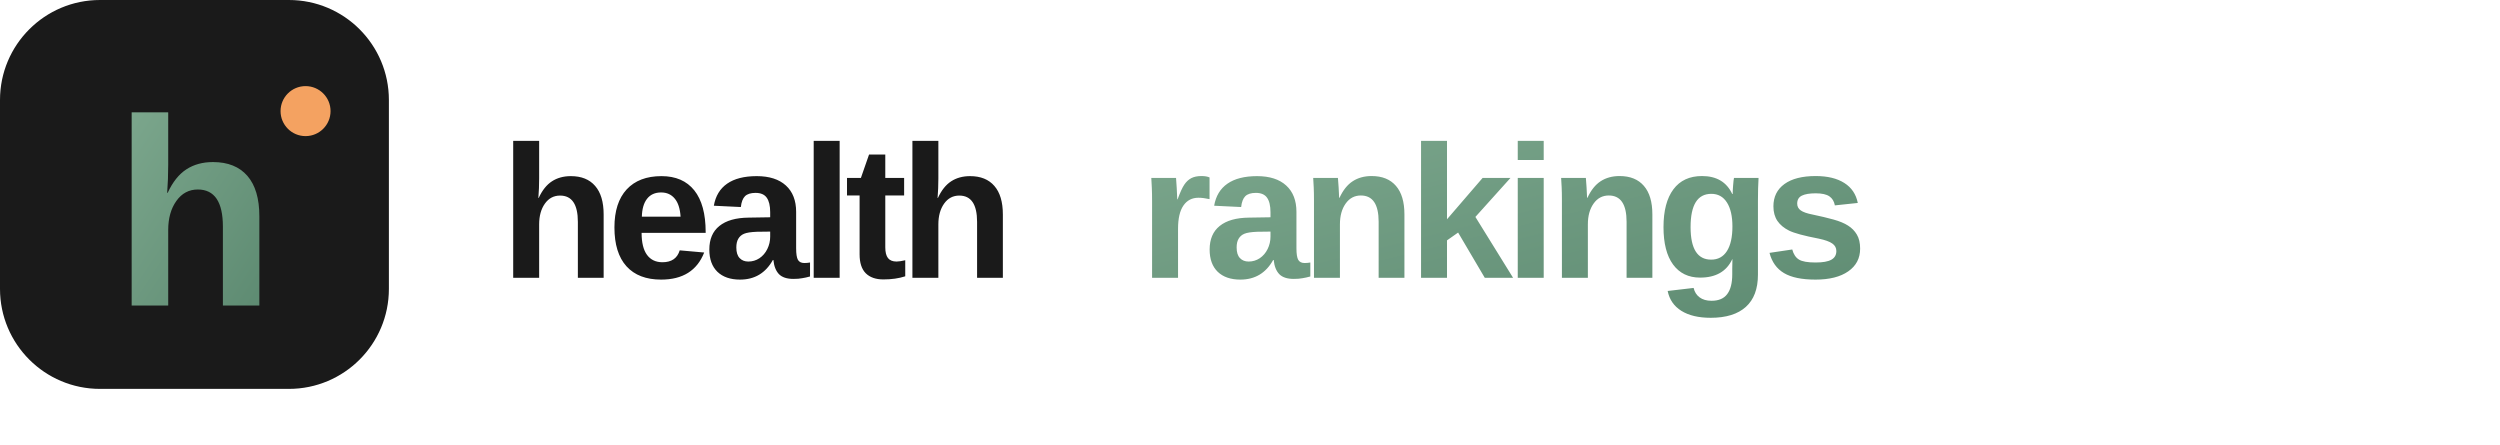
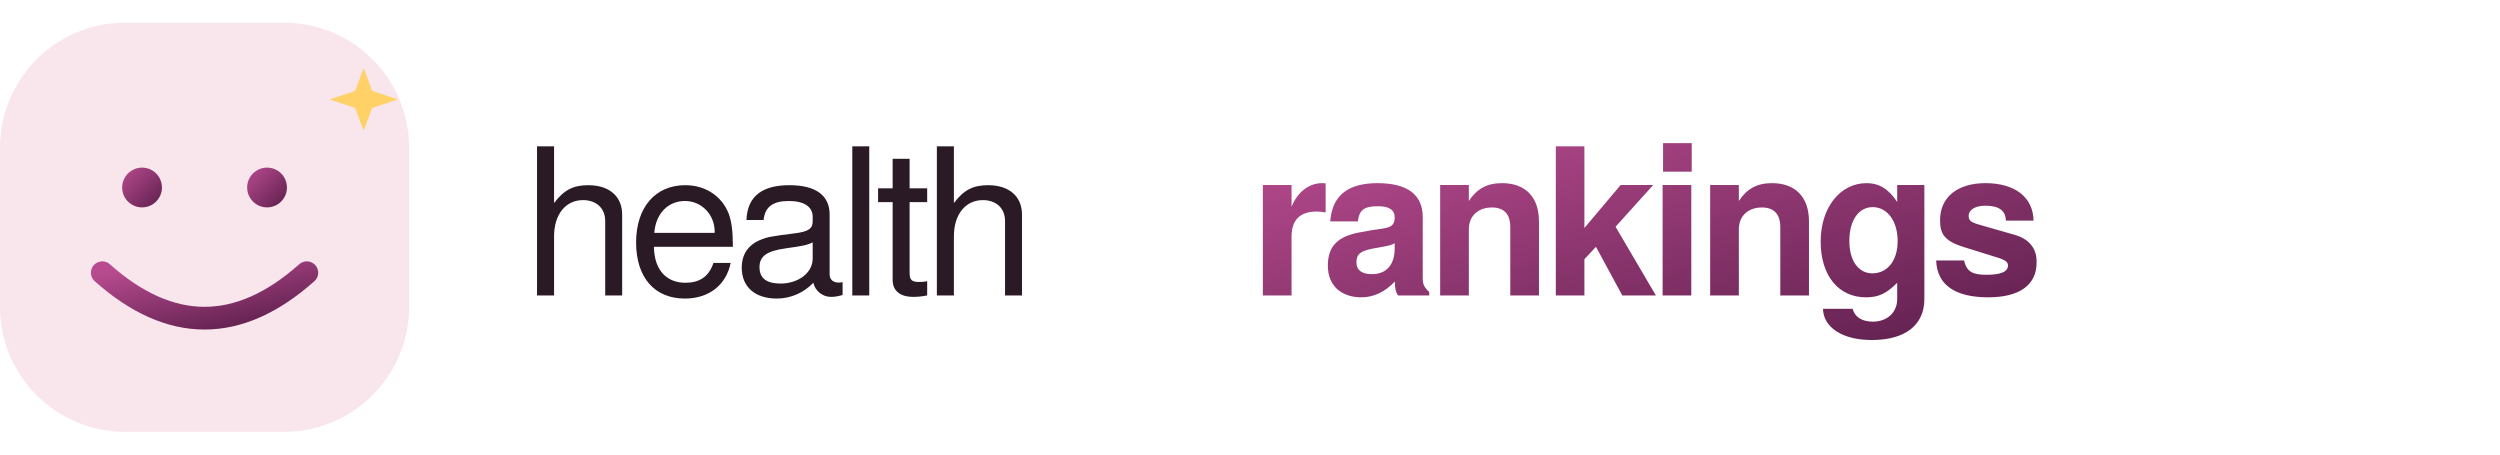
- <svg xmlns="http://www.w3.org/2000/svg" viewBox="0 0 450 80" width="450" height="80" role="img" aria-label="HealthRankings">
+ <svg xmlns="http://www.w3.org/2000/svg" viewBox="0 0 440 80" width="440" height="80" role="img" aria-label="HealthRankings">
  <defs>
-     <linearGradient id="hr-sage-wm" x1="0%" y1="0%" x2="100%" y2="100%">
-       <stop offset="0%" stop-color="#7BA68C" />
-       <stop offset="100%" stop-color="#5E8B72" />
+     <linearGradient id="hr-berry-wm" x1="0%" y1="0%" x2="100%" y2="100%">
+       <stop offset="0%" stop-color="#B84B8F" />
+       <stop offset="100%" stop-color="#5D1F4C" />
    </linearGradient>
  </defs>
-   <rect x="0" y="0" width="70" height="70" rx="18" fill="#1A1A1A" />
-   <text x="35" y="55" text-anchor="middle" font-family="'Helvetica Neue', 'Arial Black', Arial, sans-serif" font-size="48" font-weight="900" fill="url(#hr-sage-wm)">h</text>
-   <circle cx="55" cy="20" r="4.5" fill="#F4A261" />
-   <text x="90" y="50" font-family="'Helvetica Neue', 'Arial Black', Arial, sans-serif" font-size="34" font-weight="900" fill="#1A1A1A" letter-spacing="-1.5">health</text>
-   <text x="205" y="50" font-family="'Helvetica Neue', 'Arial Black', Arial, sans-serif" font-size="34" font-weight="900" fill="url(#hr-sage-wm)" letter-spacing="-1.5">rankings</text>
+   <rect x="0" y="4" width="72" height="72" rx="22" fill="#F9E5EC" />
+   <circle cx="25" cy="33" r="3.5" fill="url(#hr-berry-wm)" />
+   <circle cx="47" cy="33" r="3.5" fill="url(#hr-berry-wm)" />
+   <path d="M 18 48 Q 36 64 54 48" stroke="url(#hr-berry-wm)" stroke-width="4" fill="none" stroke-linecap="round" />
+   <path d="M 64 12 L 65.5 16 L 70 17.5 L 65.5 19 L 64 23 L 62.5 19 L 58 17.5 L 62.5 16 Z" fill="#FFD166" />
+   <text x="92" y="52" font-family="'DM Sans', 'Helvetica Neue', sans-serif" font-size="36" font-weight="500" fill="#2A1A25" letter-spacing="-1.5">health</text>
+   <text x="220" y="52" font-family="'DM Sans', 'Helvetica Neue', sans-serif" font-size="36" font-weight="700" fill="url(#hr-berry-wm)" letter-spacing="-1.5">rankings</text>
</svg>
